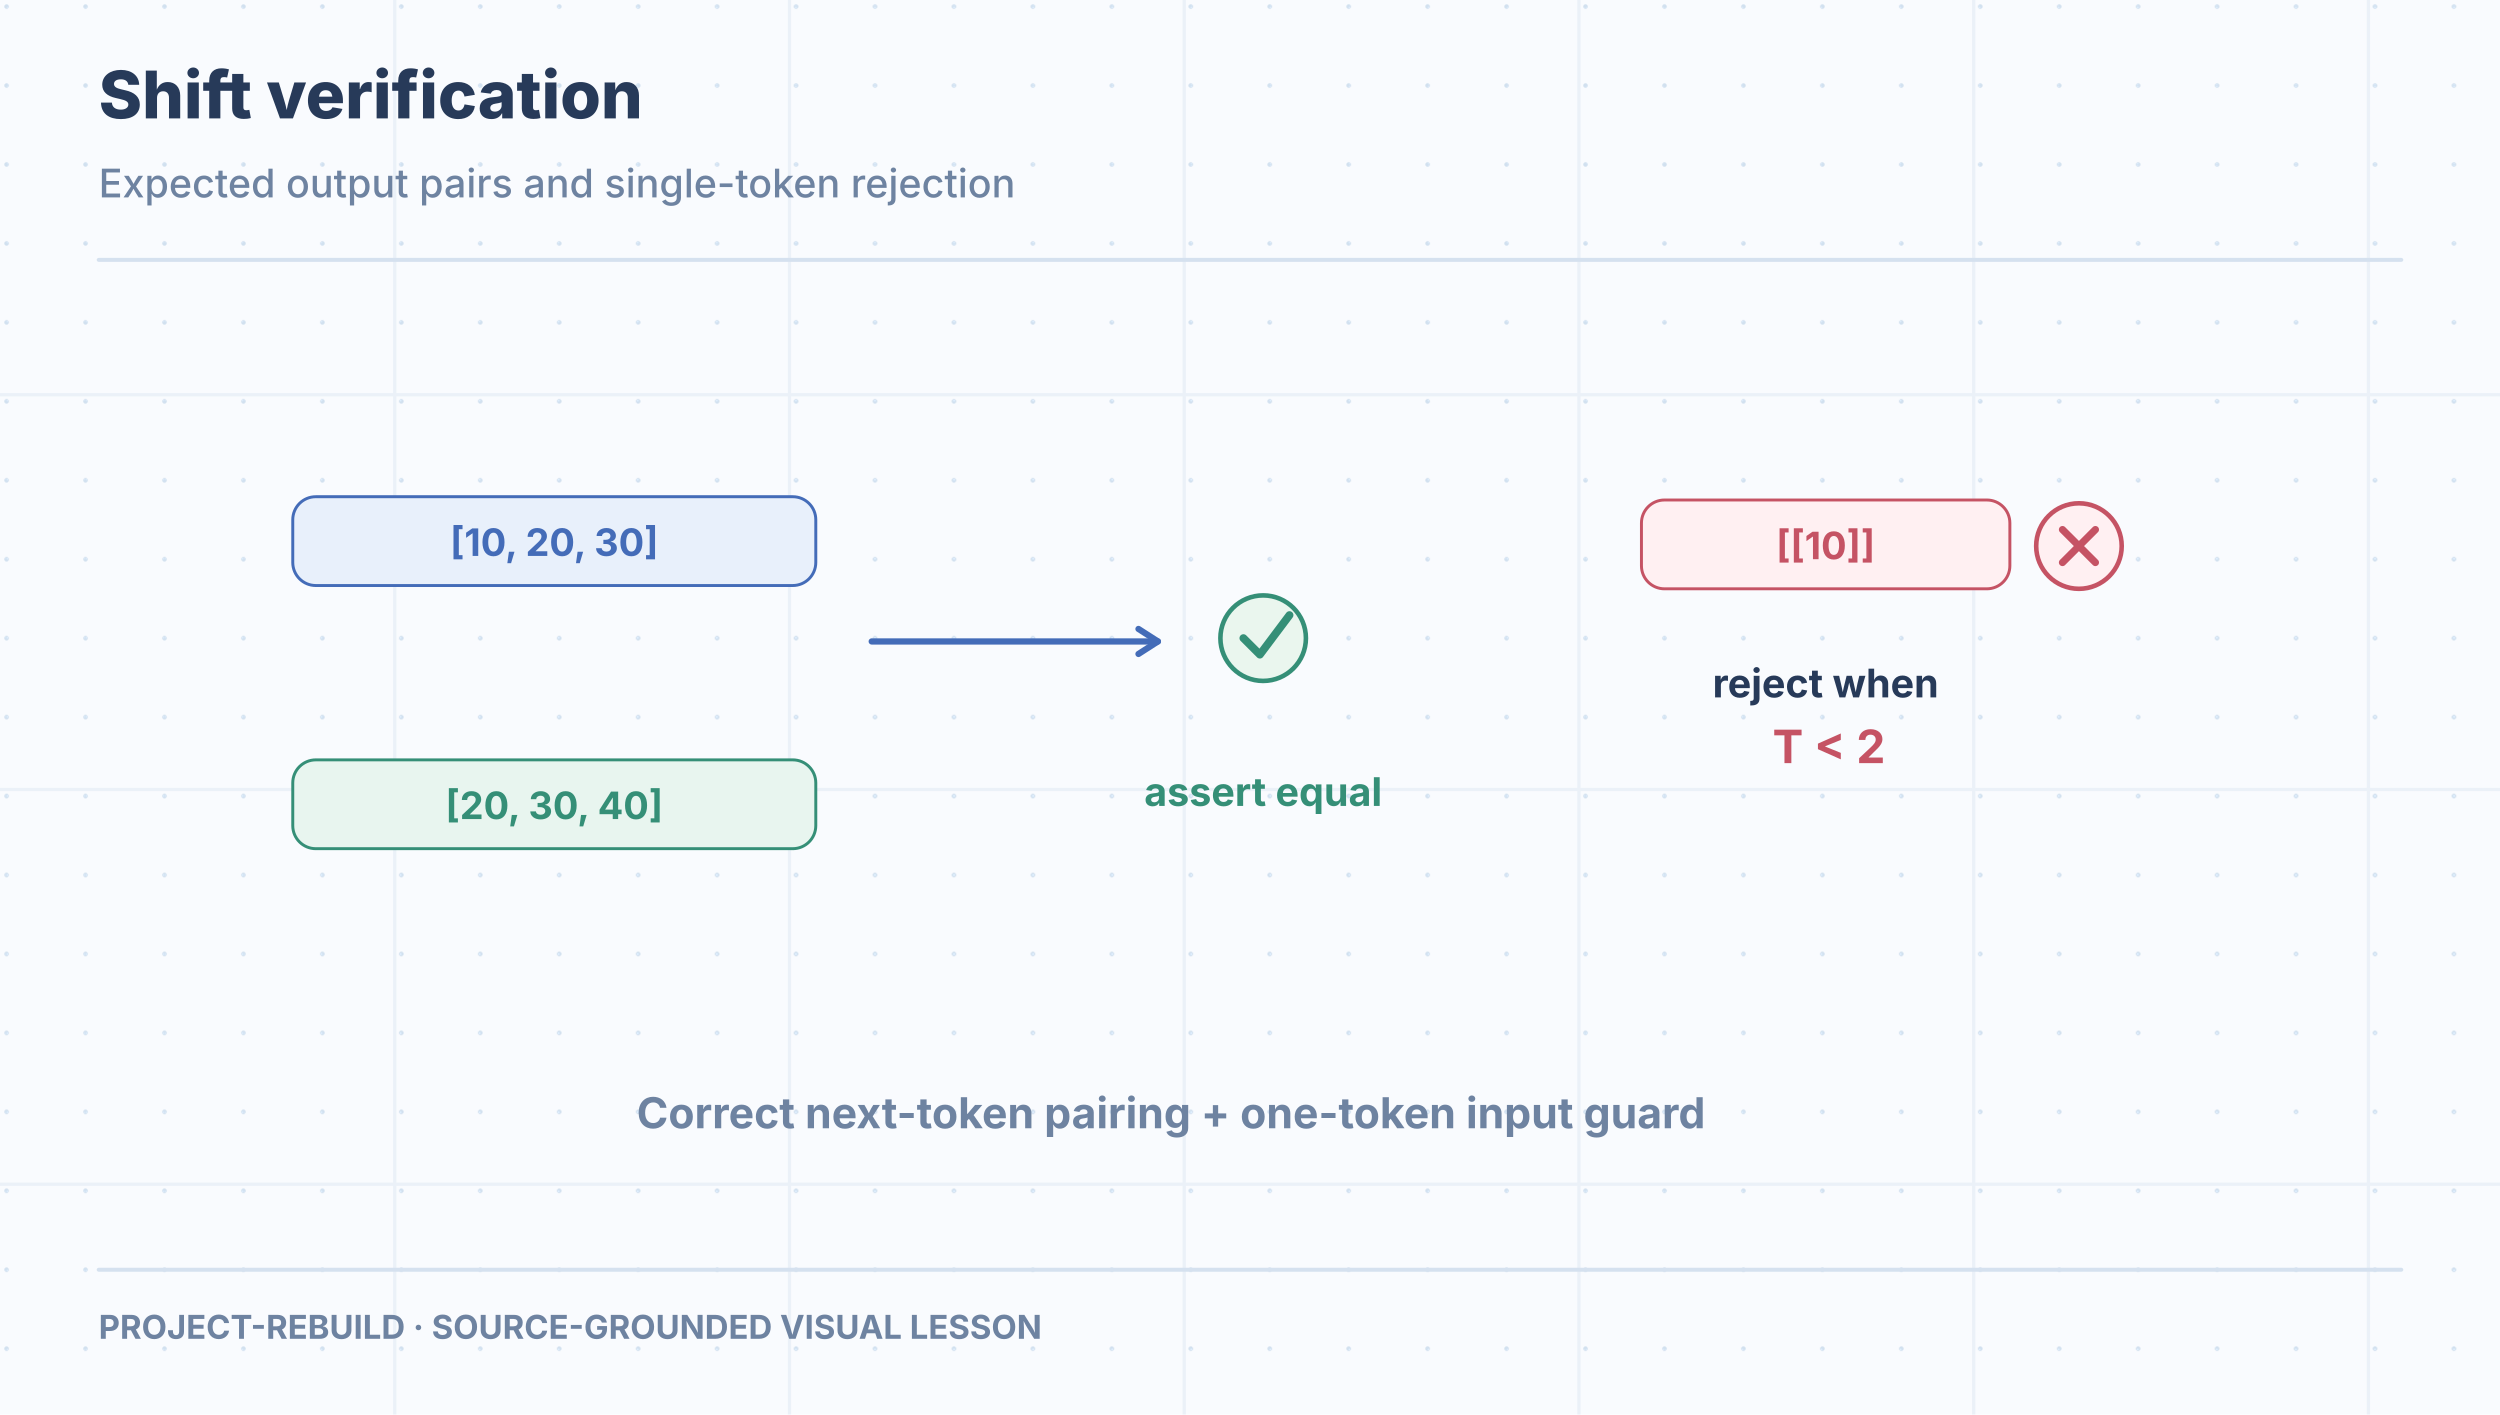
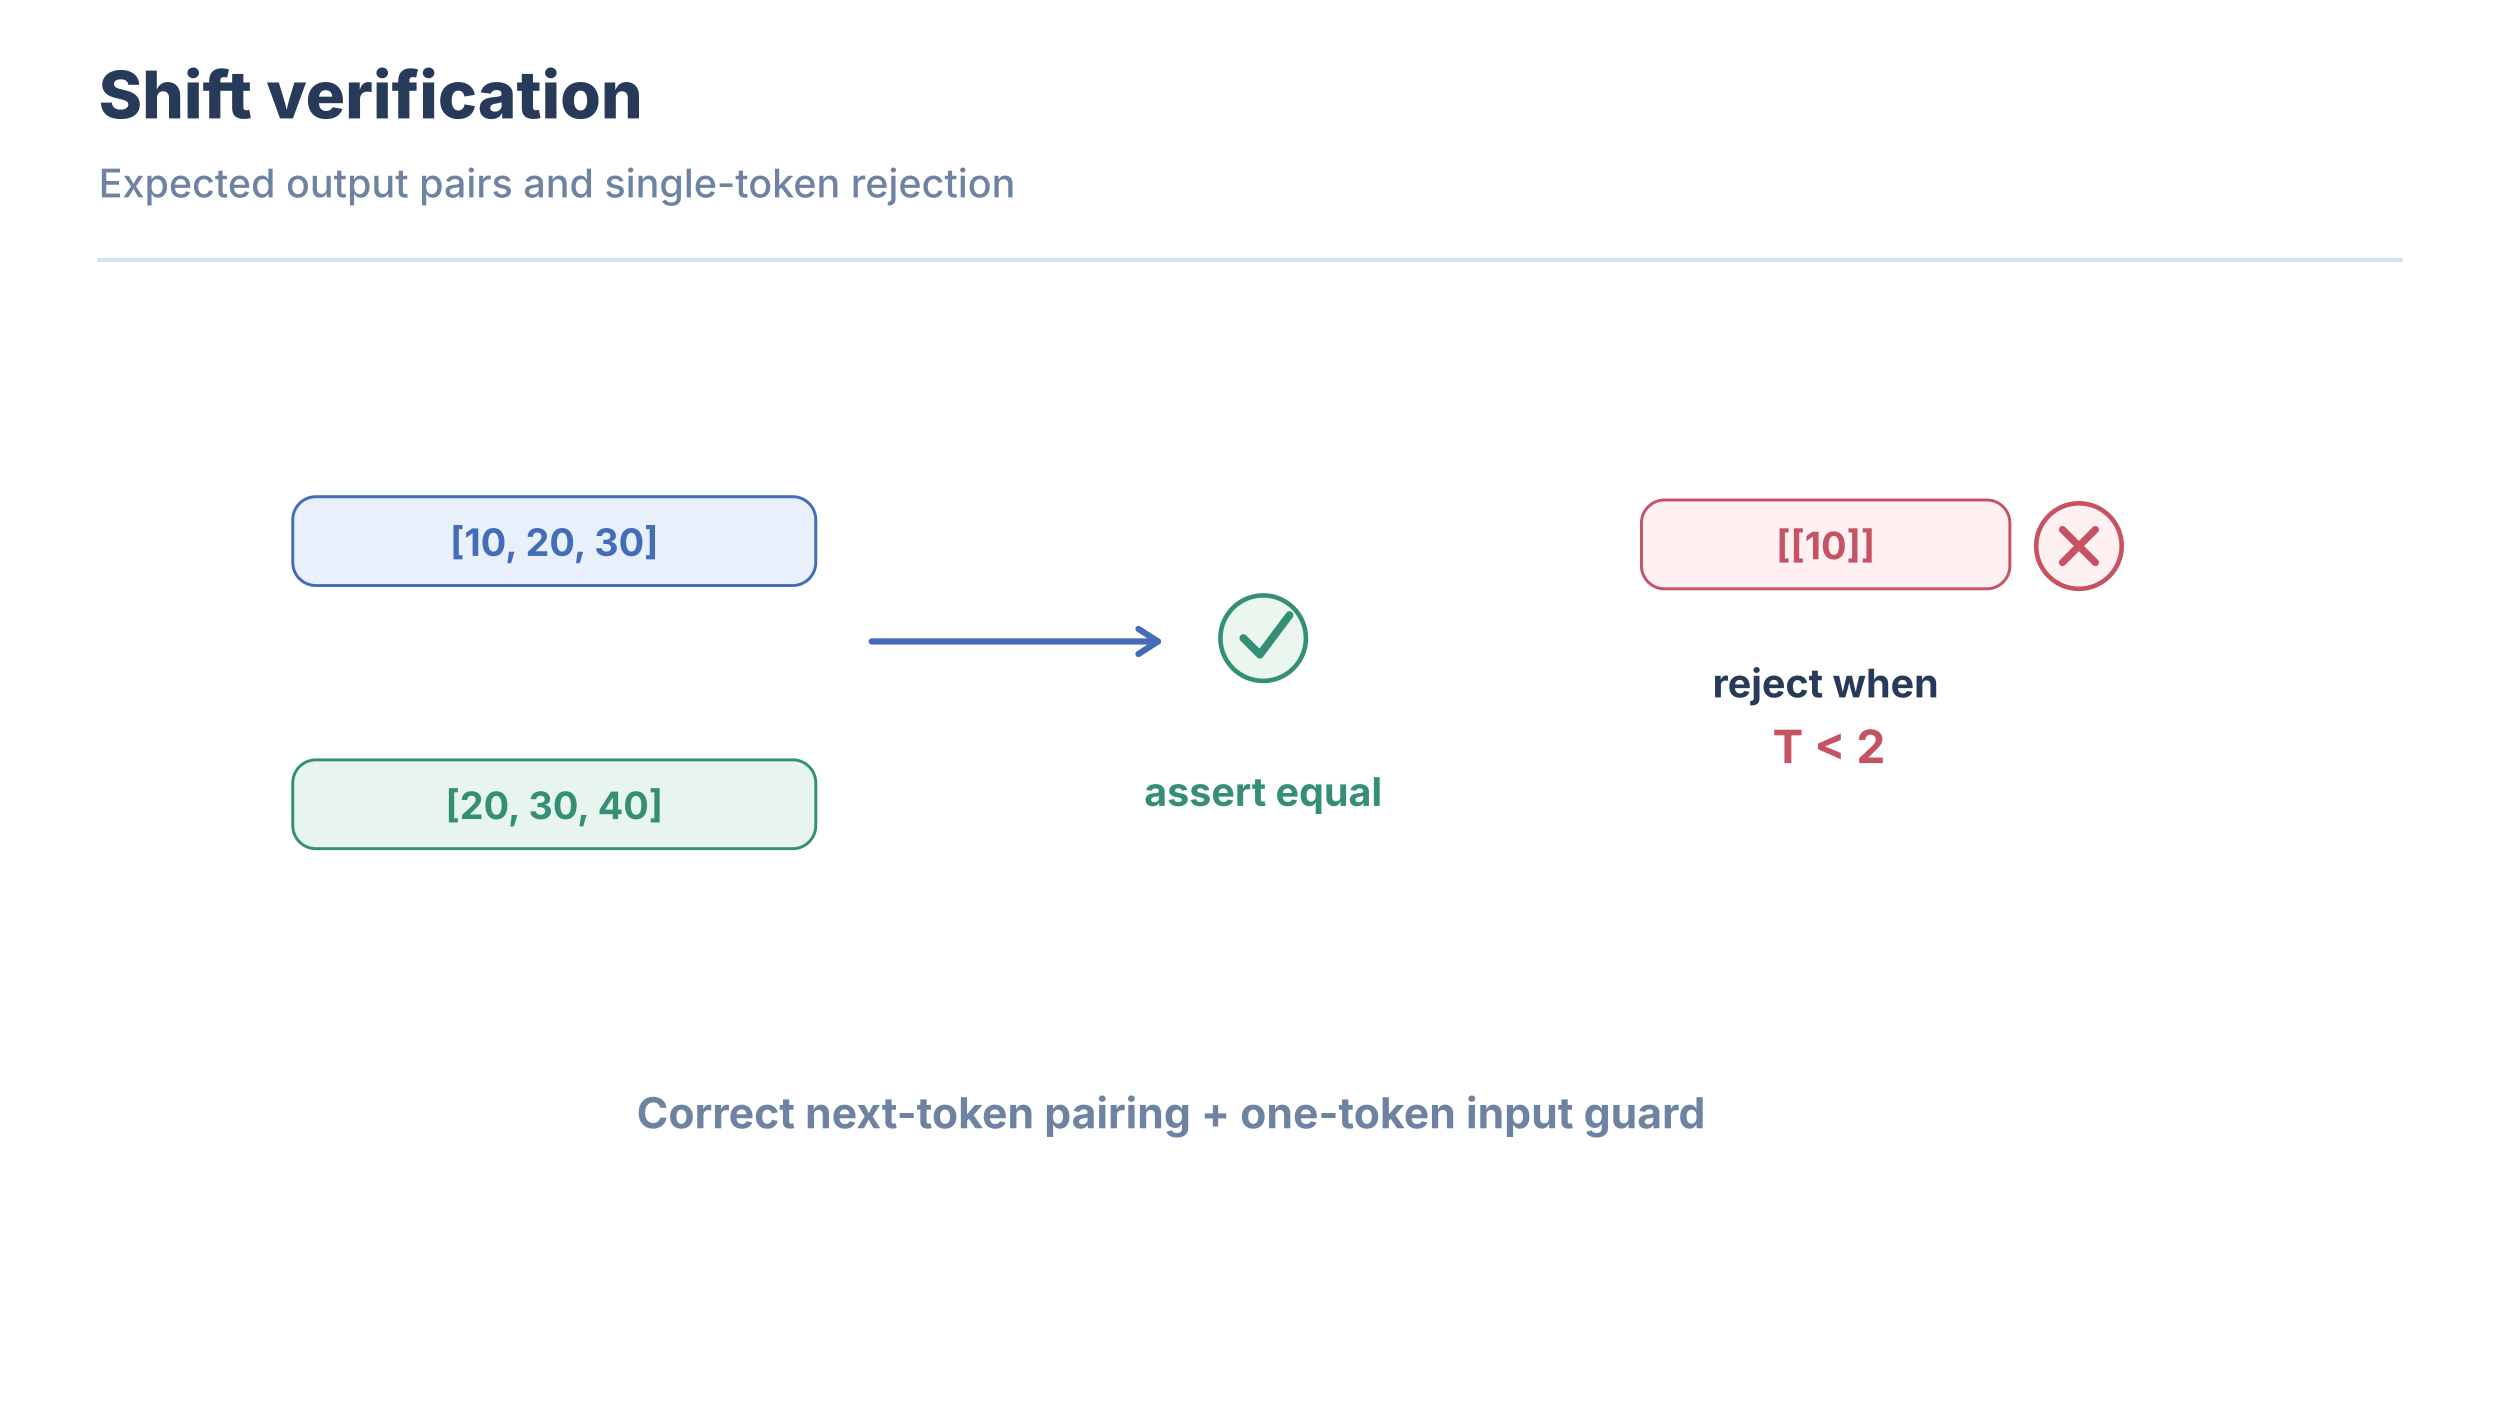
<svg xmlns="http://www.w3.org/2000/svg" width="760" height="430" viewBox="0 0 760 430" preserveAspectRatio="xMidYMid meet" role="img" aria-labelledby="rebuild-5-5-shift-tests-title rebuild-5-5-shift-tests-desc" data-tl-diagram-id="rebuild-5-5-shift-tests" data-design-version="1">
-   <defs>
-     <pattern id="dots" width="24" height="24" patternUnits="userSpaceOnUse">
-       <circle cx="2" cy="2" r=".7" fill="#D1E0EF" />
-     </pattern>
-   </defs>
-   <rect width="760" height="430" fill="#F9FBFE" />
-   <rect width="760" height="430" fill="url(#dots)" />
-   <path d="M0 120H760M0 240H760M0 360H760M120 0V430M240 0V430M360 0V430M480 0V430M600 0V430M720 0V430" stroke="#EBF1F8" stroke-width="1" />
  <g font-family="-apple-system,BlinkMacSystemFont,Inter,Arial,sans-serif" data-motif="illustration-main">
    <text x="30" y="36" font-size="20" text-anchor="start" fill="#273A59" font-weight="780">Shift verification</text>
    <text x="30" y="60" font-size="12" text-anchor="start" fill="#6E83A1" font-weight="520">Expected output pairs and single-token rejection</text>
    <path d="M30 79H730" fill="none" stroke="#D5E1EF" stroke-width="1.2" stroke-linecap="round" stroke-linejoin="round" />
    <rect x="89" y="151" width="159" height="27" rx="7" fill="#E8F0FB" stroke="#446CB8" stroke-width="0.9" />
    <text x="168.5" y="169" font-size="11.5" text-anchor="middle" fill="#446CB8" font-weight="720">[10, 20, 30]</text>
    <rect x="89" y="231" width="159" height="27" rx="7" fill="#E8F5EF" stroke="#358F77" stroke-width="0.9" />
    <text x="168.5" y="249" font-size="11.5" text-anchor="middle" fill="#358F77" font-weight="720">[20, 30, 40]</text>
    <path d="M265 195L352 195" fill="none" stroke="#446CB8" stroke-width="1.9" stroke-linecap="round" stroke-linejoin="round" />
    <path d="M346.1 198.8L352 195L346.1 191.2" fill="none" stroke="#446CB8" stroke-width="1.9" stroke-linecap="round" stroke-linejoin="round" />
    <circle cx="384" cy="194" r="13" fill="#EAF6EE" stroke="#358F77" stroke-width="1.4" />
    <path d="M378 194l5 5 9 -12" fill="none" stroke="#358F77" stroke-width="2.4" stroke-linecap="round" stroke-linejoin="round" />
    <text x="384" y="245" font-size="12" text-anchor="middle" fill="#358F77" font-weight="650">assert equal</text>
    <rect x="499" y="152" width="112" height="27" rx="7" fill="#FFF0F2" stroke="#C55364" stroke-width="0.9" />
    <text x="555" y="170" font-size="11.5" text-anchor="middle" fill="#C55364" font-weight="720">[[10]]</text>
    <circle cx="632" cy="166" r="13" fill="#FFF0F2" stroke="#C55364" stroke-width="1.4" />
    <path d="M627 161l10 10m0 -10l-10 10" fill="none" stroke="#C55364" stroke-width="2.2" stroke-linecap="round" stroke-linejoin="round" />
    <text x="555" y="212" font-size="12" text-anchor="middle" fill="#273A59" font-weight="650">reject when</text>
    <text x="556" y="232" font-size="14" text-anchor="middle" fill="#C55364" font-weight="650">T &lt; 2</text>
    <text x="356" y="343" font-size="13" text-anchor="middle" fill="#6E83A1" font-weight="650">Correct next-token pairing + one-token input guard</text>
-     <path d="M30 386H730" fill="none" stroke="#D5E1EF" stroke-width="1.2" stroke-linecap="round" stroke-linejoin="round" />
-     <text x="30" y="407" font-size="10" text-anchor="start" fill="#6E83A1" font-weight="680">PROJECT-REBUILD · SOURCE-GROUNDED VISUAL LESSON</text>
  </g>
</svg>
